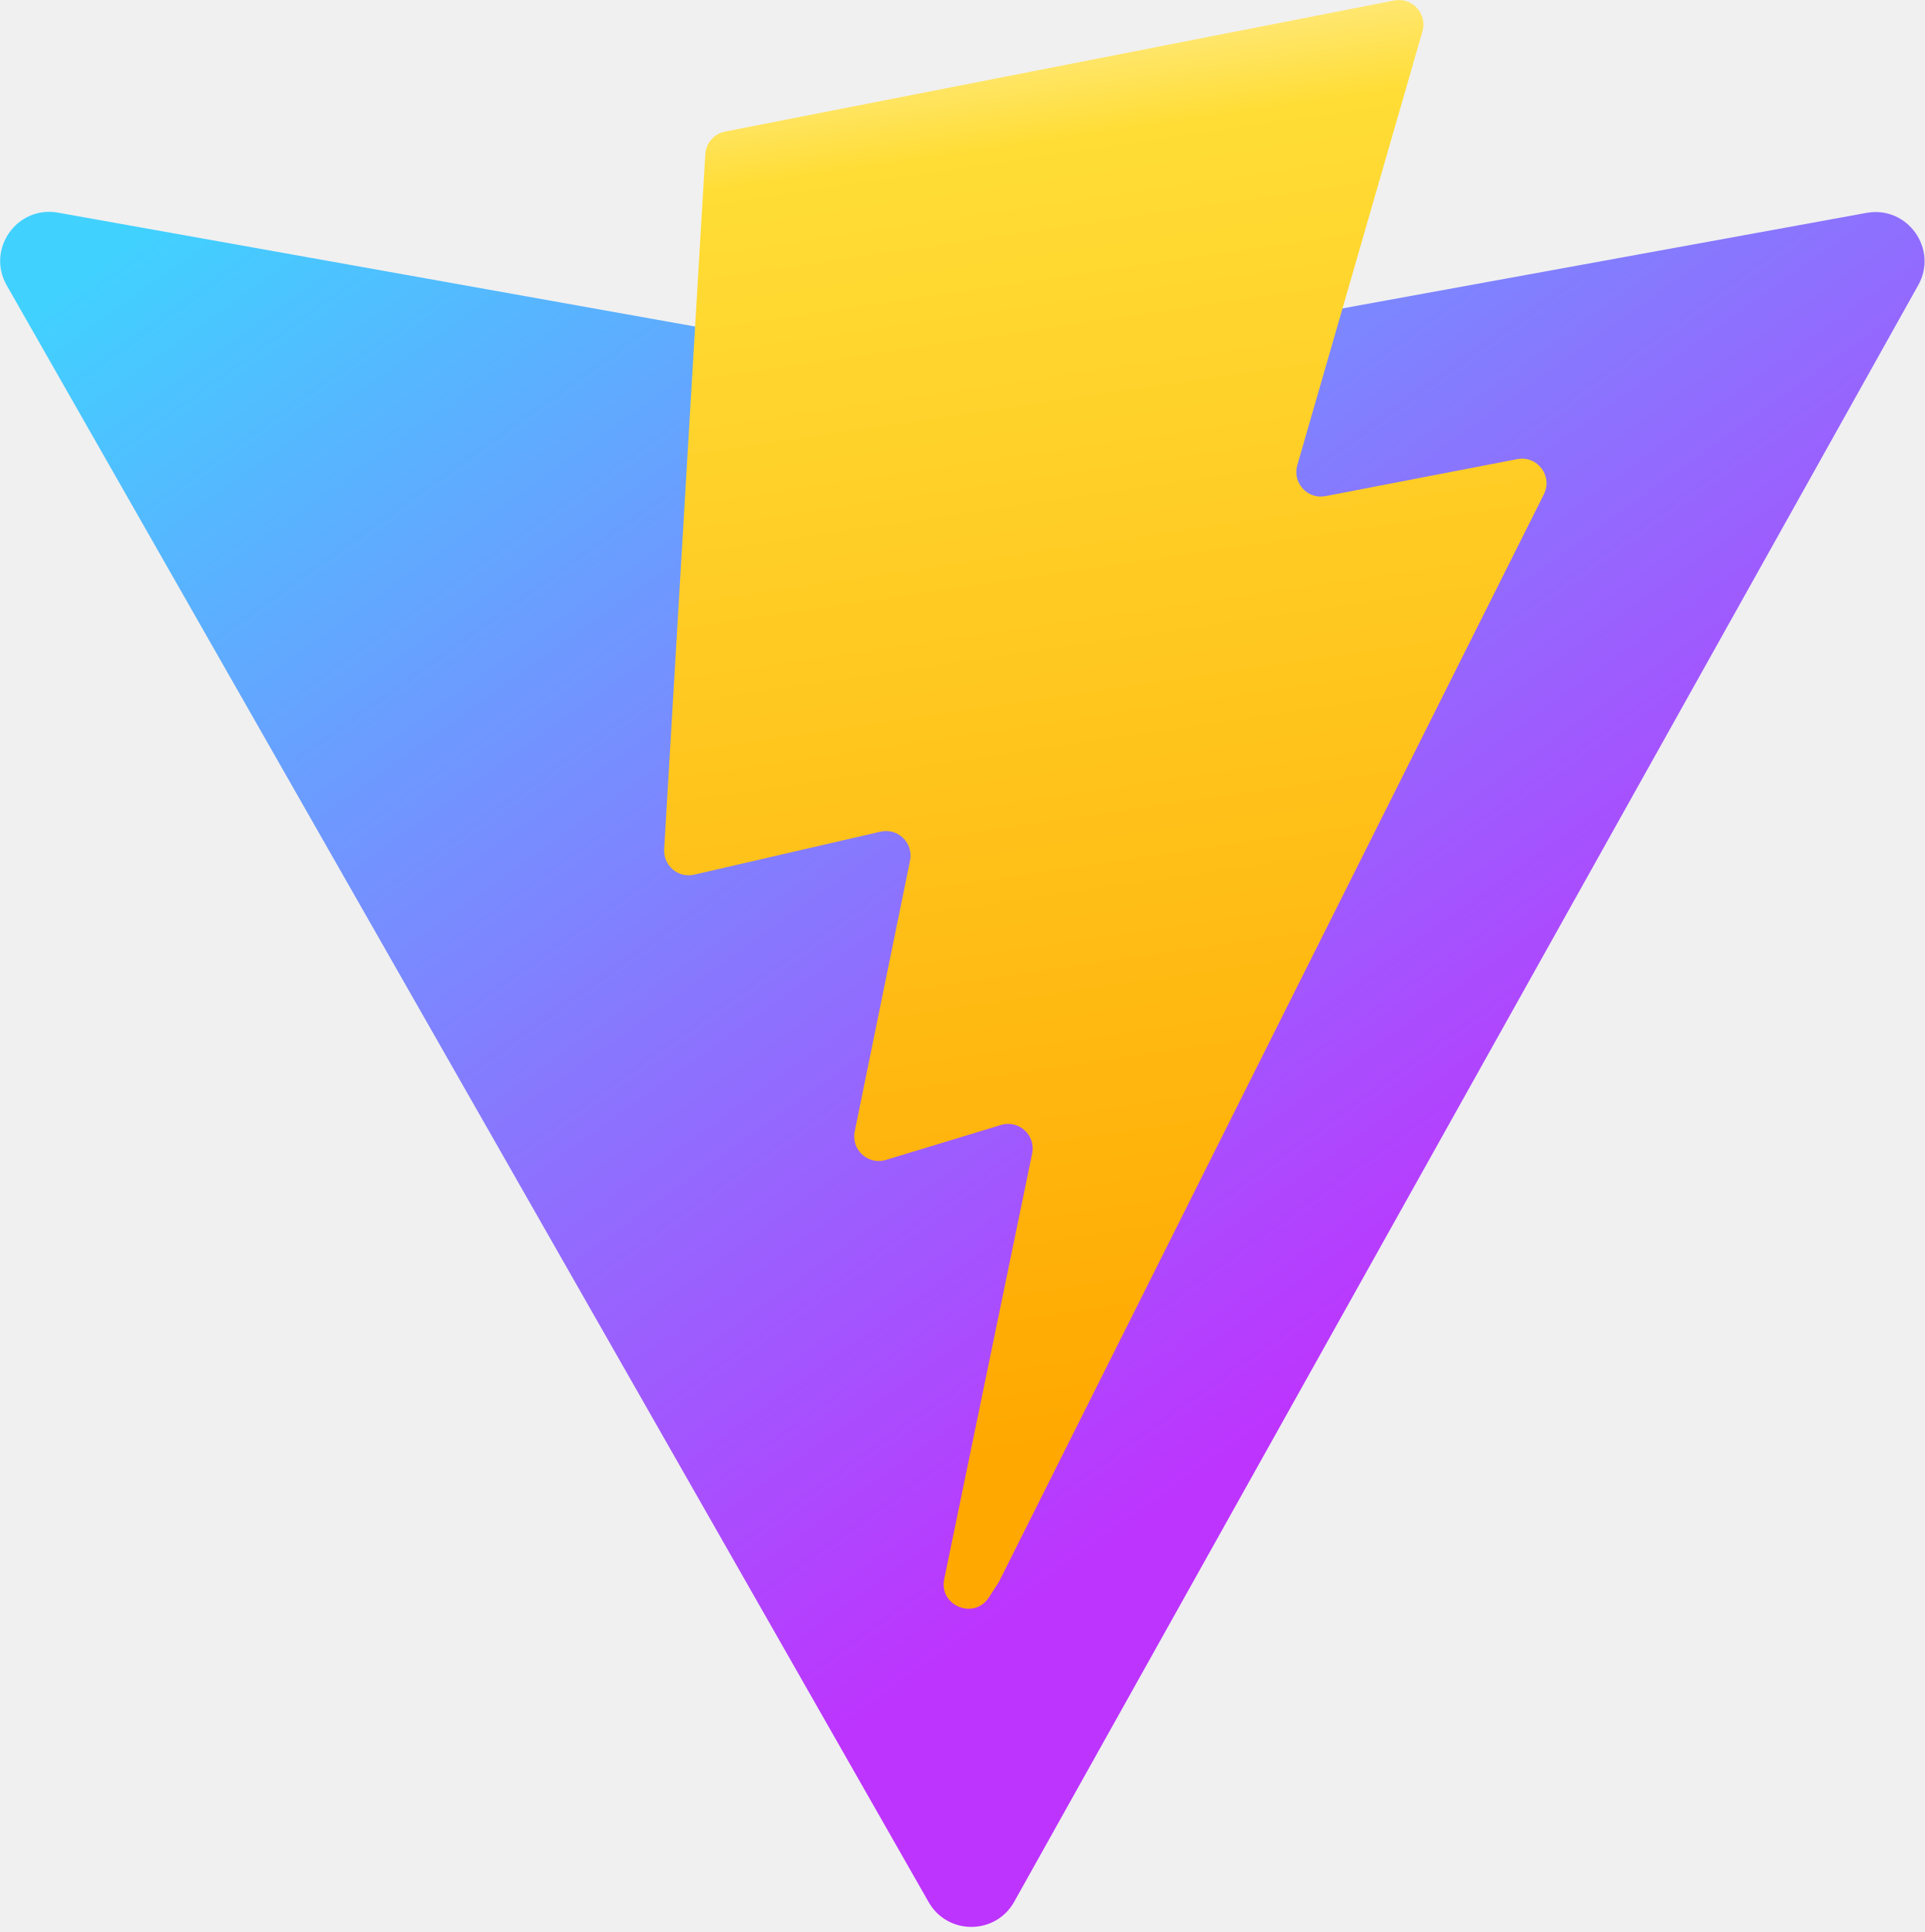
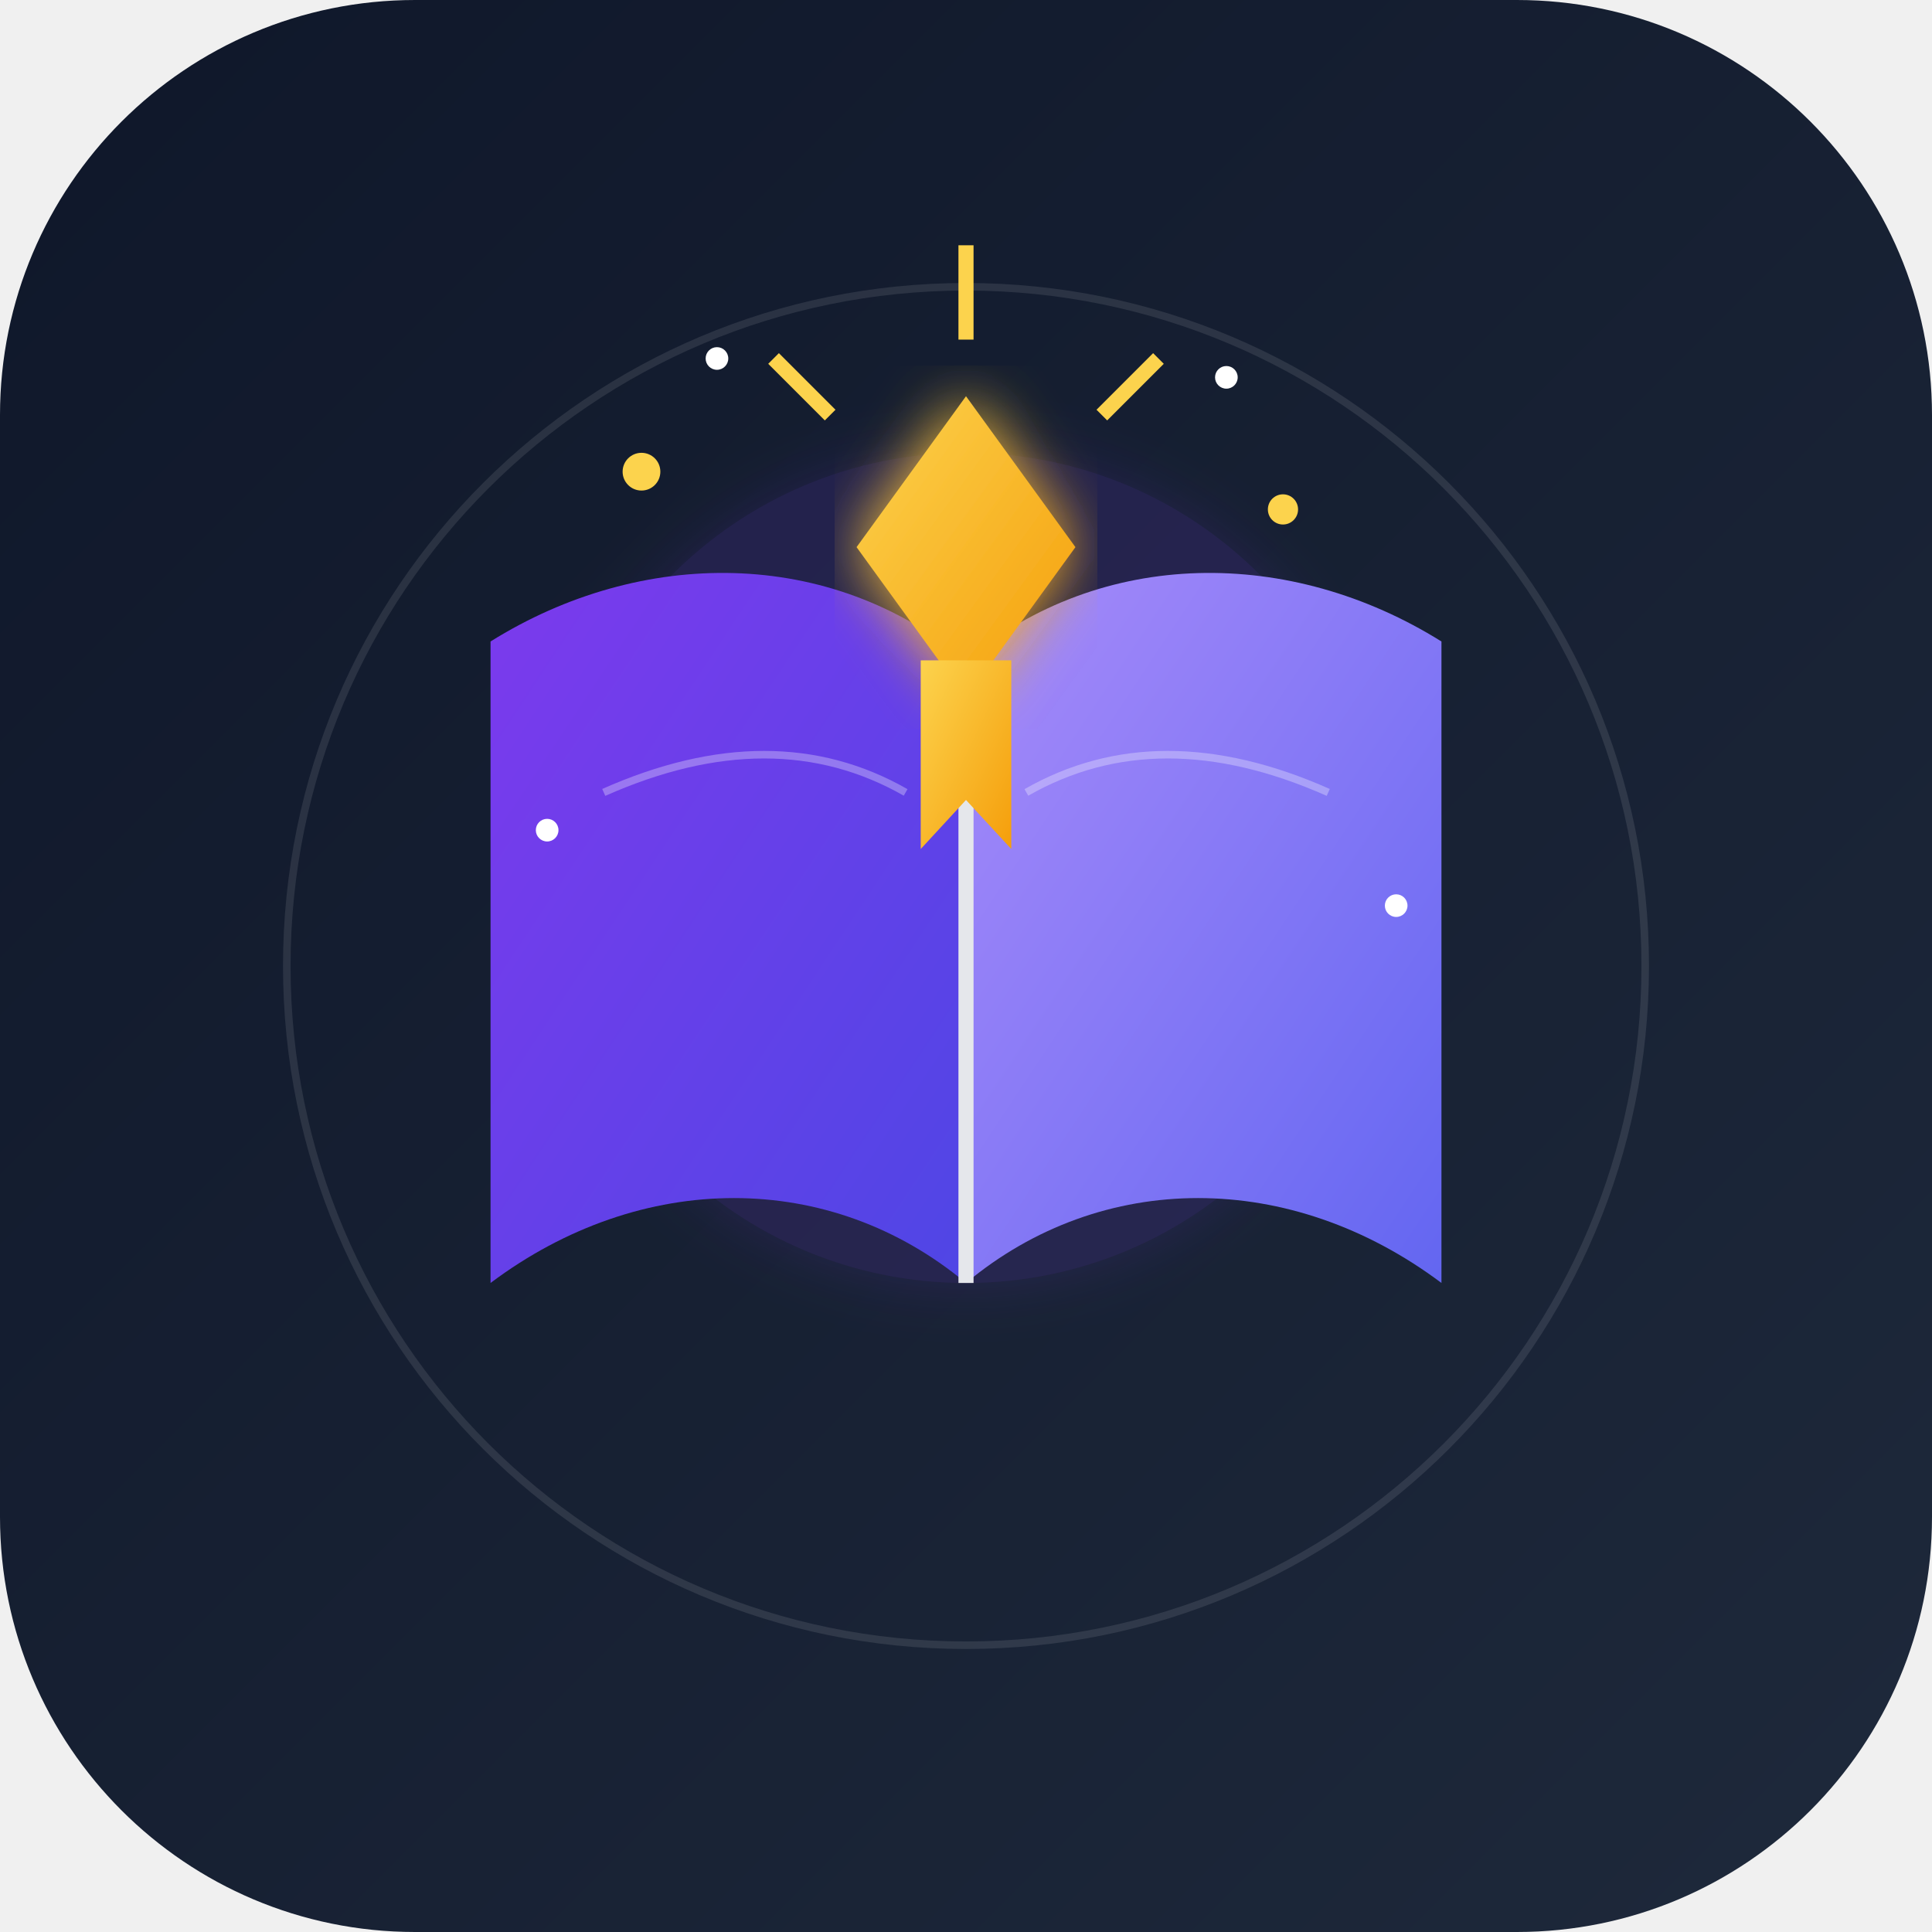
- <svg xmlns="http://www.w3.org/2000/svg" aria-hidden="true" role="img" class="iconify iconify--logos" width="31.88" height="32" preserveAspectRatio="xMidYMid meet" viewBox="0 0 256 257">
+ <svg xmlns="http://www.w3.org/2000/svg" width="512" height="512" viewBox="0 0 512 512">
  <defs>
-     <linearGradient id="IconifyId1813088fe1fbc01fb466" x1="-.828%" x2="57.636%" y1="7.652%" y2="78.411%">
-       <stop offset="0%" stop-color="#41D1FF" />
-       <stop offset="100%" stop-color="#BD34FE" />
+     <linearGradient id="bg" x1="0" y1="0" x2="1" y2="1">
+       <stop offset="0%" stop-color="#0F172A" />
+       <stop offset="100%" stop-color="#1E293B" />
    </linearGradient>
-     <linearGradient id="IconifyId1813088fe1fbc01fb467" x1="43.376%" x2="50.316%" y1="2.242%" y2="89.03%">
-       <stop offset="0%" stop-color="#FFEA83" />
-       <stop offset="8.333%" stop-color="#FFDD35" />
-       <stop offset="100%" stop-color="#FFA800" />
+     <linearGradient id="bookLeft" x1="0" y1="0" x2="1" y2="1">
+       <stop offset="0%" stop-color="#7C3AED" />
+       <stop offset="100%" stop-color="#4F46E5" />
    </linearGradient>
+     <linearGradient id="bookRight" x1="0" y1="0" x2="1" y2="1">
+       <stop offset="0%" stop-color="#A78BFA" />
+       <stop offset="100%" stop-color="#6366F1" />
+     </linearGradient>
+     <linearGradient id="gold" x1="0" y1="0" x2="1" y2="1">
+       <stop offset="0%" stop-color="#FCD34D" />
+       <stop offset="100%" stop-color="#F59E0B" />
+     </linearGradient>
+     <filter id="glow">
+       <feGaussianBlur stdDeviation="8" result="blur" />
+       <feMerge>
+         <feMergeNode in="blur" />
+         <feMergeNode in="SourceGraphic" />
+       </feMerge>
+     </filter>
  </defs>
-   <path fill="url(#IconifyId1813088fe1fbc01fb466)" d="M255.153 37.938L134.897 252.976c-2.483 4.44-8.862 4.466-11.382.048L.875 37.958c-2.746-4.814 1.371-10.646 6.827-9.67l120.385 21.517a6.537 6.537 0 0 0 2.322-.004l117.867-21.483c5.438-.991 9.574 4.796 6.877 9.62Z" />
-   <path fill="url(#IconifyId1813088fe1fbc01fb467)" d="M185.432.063L96.44 17.501a3.268 3.268 0 0 0-2.634 3.014l-5.474 92.456a3.268 3.268 0 0 0 3.997 3.378l24.777-5.718c2.318-.535 4.413 1.507 3.936 3.838l-7.361 36.047c-.495 2.426 1.782 4.5 4.151 3.78l15.304-4.649c2.372-.72 4.652 1.36 4.15 3.788l-11.698 56.621c-.732 3.542 3.979 5.473 5.943 2.437l1.313-2.028l72.516-144.72c1.215-2.423-.88-5.186-3.54-4.672l-25.505 4.922c-2.396.462-4.435-1.77-3.759-4.114l16.646-57.705c.677-2.35-1.37-4.583-3.769-4.113Z" />
+   <rect width="512" height="512" rx="110" fill="url(#bg)" />
+   <circle cx="256" cy="256" r="180" fill="none" stroke="rgba(255,255,255,0.1)" stroke-width="2" />
+   <circle cx="256" cy="230" r="110" fill="#7C3AED" opacity="0.15" filter="url(#glow)" />
+   <path d="     M130 170     C170 145 220 145 256 175     L256 340     C220 310 170 310 130 340     Z" fill="url(#bookLeft)" />
+   <path d="     M256 175     C292 145 342 145 382 170     L382 340     C342 310 292 310 256 340     Z" fill="url(#bookRight)" />
+   <line x1="256" y1="175" x2="256" y2="340" stroke="#E5E7EB" stroke-width="4" />
+   <path d="M160 210 Q205 190 240 210" stroke="white" opacity="0.3" fill="none" stroke-width="2" />
+   <path d="M272 210 Q307 190 352 210" stroke="white" opacity="0.3" fill="none" stroke-width="2" />
+   <path d="     M256 105     L285 145     L256 185     L227 145     Z" fill="url(#gold)" filter="url(#glow)" />
+   <line x1="256" y1="65" x2="256" y2="90" stroke="#FCD34D" stroke-width="4" />
+   <line x1="205" y1="95" x2="220" y2="110" stroke="#FCD34D" stroke-width="4" />
+   <line x1="307" y1="95" x2="292" y2="110" stroke="#FCD34D" stroke-width="4" />
+   <circle cx="170" cy="125" r="5" fill="#FCD34D" />
+   <circle cx="340" cy="135" r="4" fill="#FCD34D" />
+   <circle cx="145" cy="220" r="3" fill="#FFFFFF" />
+   <circle cx="370" cy="240" r="3" fill="#FFFFFF" />
+   <circle cx="190" cy="95" r="3" fill="#FFFFFF" />
+   <circle cx="325" cy="100" r="3" fill="#FFFFFF" />
+   <path d="     M244 175     L268 175     L268 225     L256 212     L244 225     Z" fill="url(#gold)" />
</svg>
